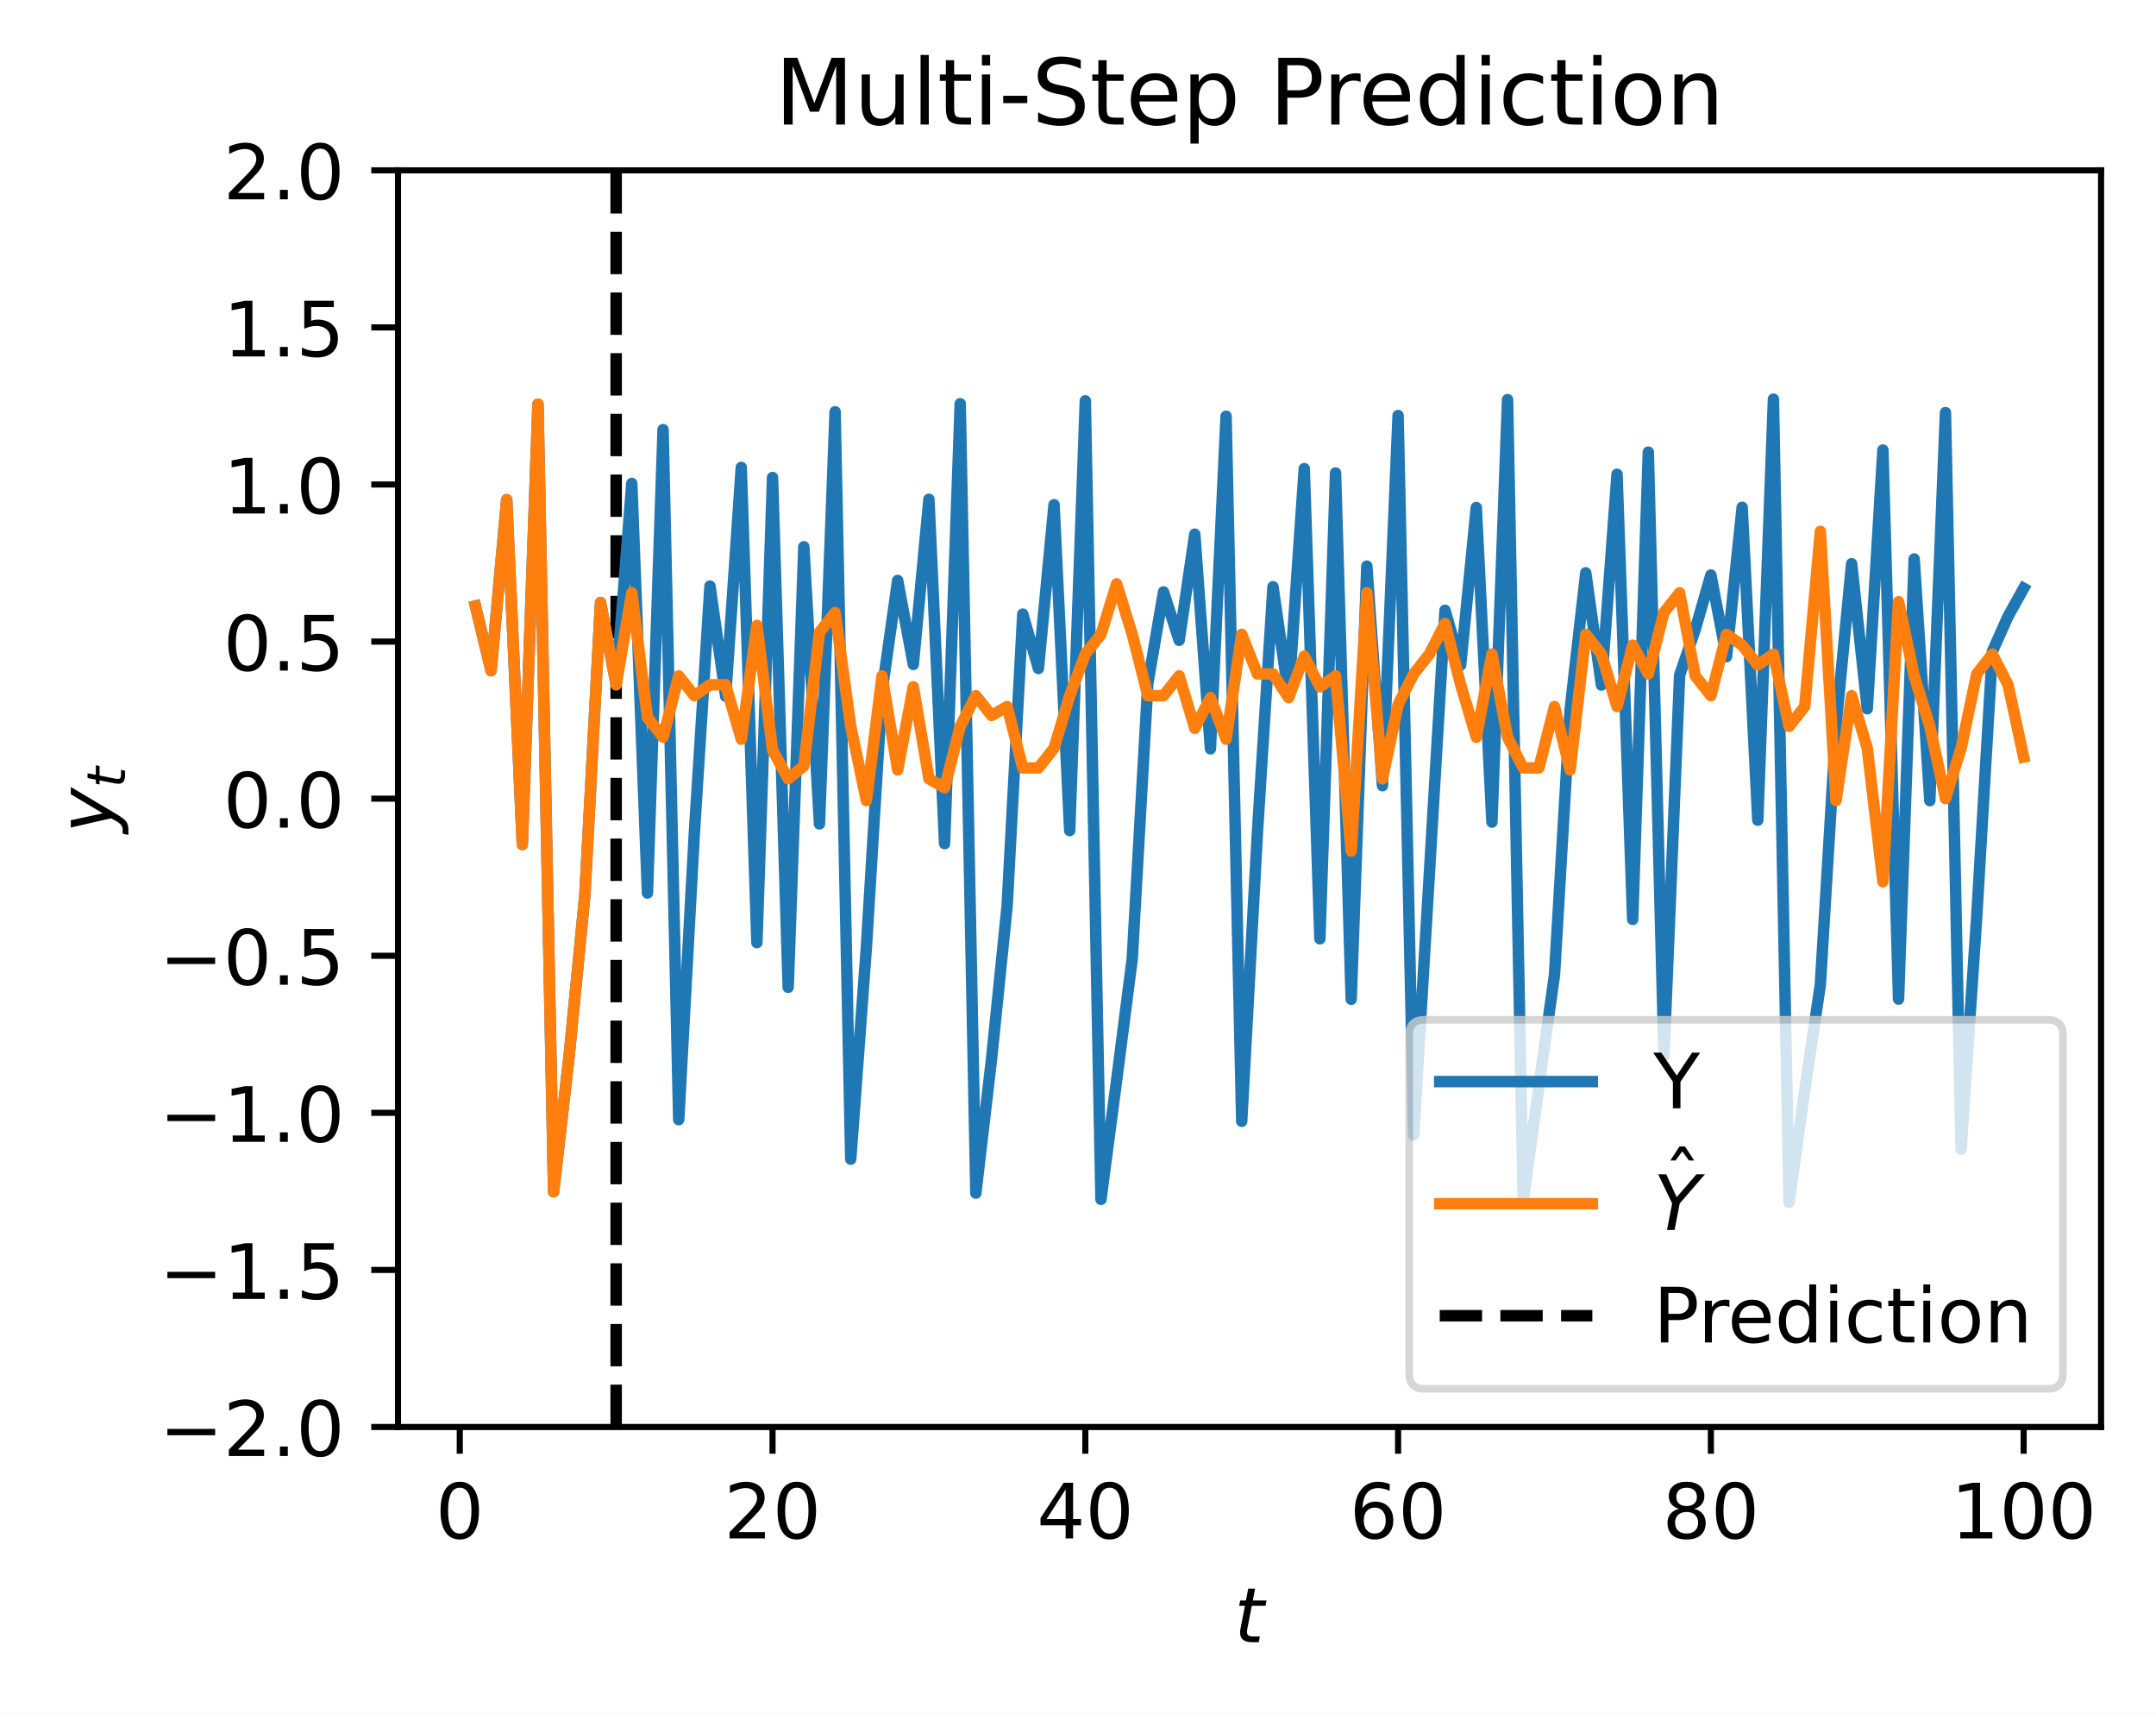
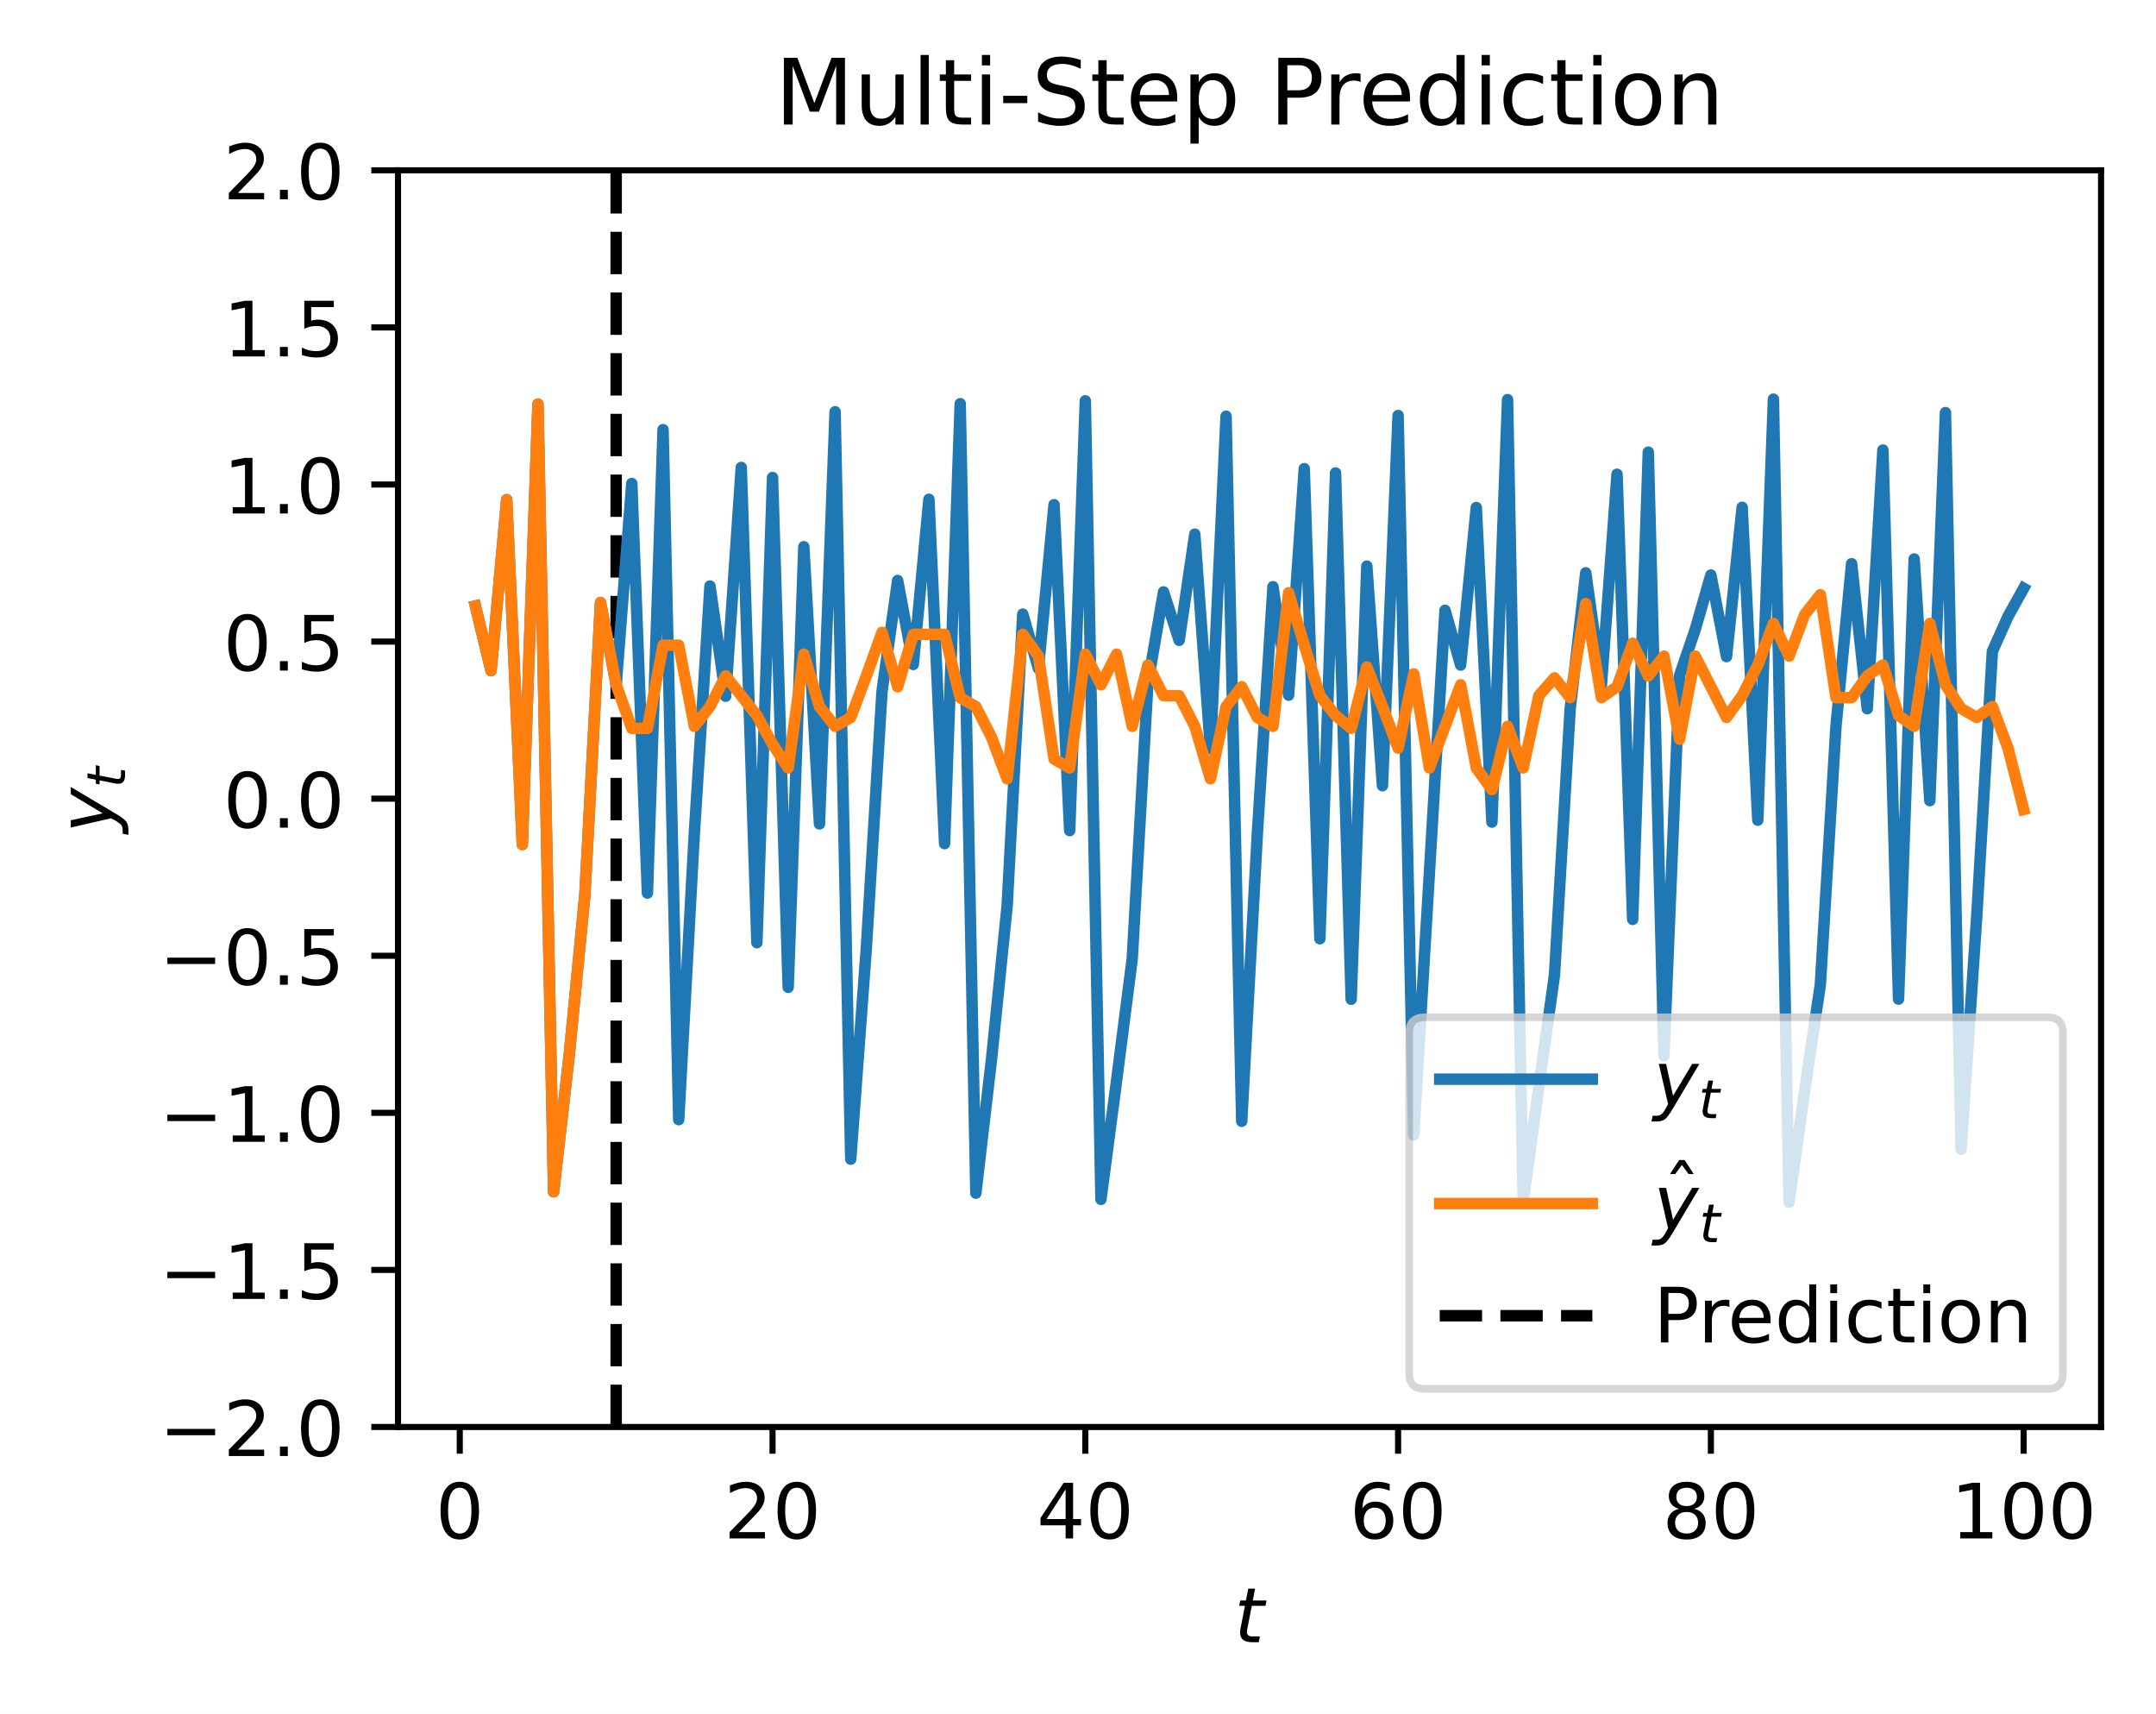
<svg xmlns="http://www.w3.org/2000/svg" xmlns:xlink="http://www.w3.org/1999/xlink" height="224.531pt" version="1.1" viewBox="0 0 282.561 224.531" width="282.561pt">
  <defs>
    <style type="text/css">
*{stroke-linecap:butt;stroke-linejoin:round;}
  </style>
  </defs>
  <g id="figure_1">
    <g id="patch_1">
      <path d="M 0 224.531  L 282.561 224.531  L 282.561 0  L 0 0  z " style="fill:#ffffff;" />
    </g>
    <g id="axes_1">
      <g id="patch_2">
        <path d="M 52.161 186.975  L 275.361 186.975  L 275.361 22.318  L 52.161 22.318  z " style="fill:#ffffff;" />
      </g>
      <g id="matplotlib.axis_1">
        <g id="xtick_1">
          <g id="line2d_1">
            <defs>
-               <path d="M 0 0  L 0 3.5  " id="mb0bfdcddae" style="stroke:#000000;stroke-width:0.8;" />
-             </defs>
-             <g>
-               <use style="stroke:#000000;stroke-width:0.8;" x="60.257" xlink:href="#mb0bfdcddae" y="186.975" />
+               <path d="M 0 0  L 0 3.5  " id="m4b3c1f7870" style="stroke:#000000;stroke-width:0.8;" />
+             </defs>
+             <g>
+               <use style="stroke:#000000;stroke-width:0.8;" x="60.257" xlink:href="#m4b3c1f7870" y="186.975" />
            </g>
          </g>
          <g id="text_1">
            <defs>
              <path d="M 31.781 66.406  Q 24.172 66.406 20.328 58.906  Q 16.5 51.422 16.5 36.375  Q 16.5 21.391 20.328 13.891  Q 24.172 6.391 31.781 6.391  Q 39.453 6.391 43.281 13.891  Q 47.125 21.391 47.125 36.375  Q 47.125 51.422 43.281 58.906  Q 39.453 66.406 31.781 66.406  z M 31.781 74.219  Q 44.047 74.219 50.516 64.516  Q 56.984 54.828 56.984 36.375  Q 56.984 17.969 50.516 8.266  Q 44.047 -1.422 31.781 -1.422  Q 19.531 -1.422 13.062 8.266  Q 6.594 17.969 6.594 36.375  Q 6.594 54.828 13.062 64.516  Q 19.531 74.219 31.781 74.219  z " id="DejaVuSans-48" />
            </defs>
            <g transform="translate(57.07556 201.5734)scale(0.1 -0.1)">
              <use xlink:href="#DejaVuSans-48" />
            </g>
          </g>
        </g>
        <g id="xtick_2">
          <g id="line2d_2">
            <g>
-               <use style="stroke:#000000;stroke-width:0.8;" x="101.249" xlink:href="#mb0bfdcddae" y="186.975" />
+               <use style="stroke:#000000;stroke-width:0.8;" x="101.249" xlink:href="#m4b3c1f7870" y="186.975" />
            </g>
          </g>
          <g id="text_2">
            <defs>
              <path d="M 19.188 8.297  L 53.609 8.297  L 53.609 0  L 7.328 0  L 7.328 8.297  Q 12.938 14.109 22.625 23.891  Q 32.328 33.688 34.812 36.531  Q 39.547 41.844 41.422 45.531  Q 43.312 49.219 43.312 52.781  Q 43.312 58.594 39.234 62.25  Q 35.156 65.922 28.609 65.922  Q 23.969 65.922 18.812 64.312  Q 13.672 62.703 7.812 59.422  L 7.812 69.391  Q 13.766 71.781 18.938 73  Q 24.125 74.219 28.422 74.219  Q 39.75 74.219 46.484 68.547  Q 53.219 62.891 53.219 53.422  Q 53.219 48.922 51.531 44.891  Q 49.859 40.875 45.406 35.406  Q 44.188 33.984 37.641 27.219  Q 31.109 20.453 19.188 8.297  z " id="DejaVuSans-50" />
            </defs>
            <g transform="translate(94.88604 201.5734)scale(0.1 -0.1)">
              <use xlink:href="#DejaVuSans-50" />
              <use x="63.623" xlink:href="#DejaVuSans-48" />
            </g>
          </g>
        </g>
        <g id="xtick_3">
          <g id="line2d_3">
            <g>
-               <use style="stroke:#000000;stroke-width:0.8;" x="142.24" xlink:href="#mb0bfdcddae" y="186.975" />
+               <use style="stroke:#000000;stroke-width:0.8;" x="142.24" xlink:href="#m4b3c1f7870" y="186.975" />
            </g>
          </g>
          <g id="text_3">
            <defs>
              <path d="M 37.797 64.312  L 12.891 25.391  L 37.797 25.391  z M 35.203 72.906  L 47.609 72.906  L 47.609 25.391  L 58.016 25.391  L 58.016 17.188  L 47.609 17.188  L 47.609 0  L 37.797 0  L 37.797 17.188  L 4.891 17.188  L 4.891 26.703  z " id="DejaVuSans-52" />
            </defs>
            <g transform="translate(135.8778 201.5734)scale(0.1 -0.1)">
              <use xlink:href="#DejaVuSans-52" />
              <use x="63.623" xlink:href="#DejaVuSans-48" />
            </g>
          </g>
        </g>
        <g id="xtick_4">
          <g id="line2d_4">
            <g>
-               <use style="stroke:#000000;stroke-width:0.8;" x="183.232" xlink:href="#mb0bfdcddae" y="186.975" />
+               <use style="stroke:#000000;stroke-width:0.8;" x="183.232" xlink:href="#m4b3c1f7870" y="186.975" />
            </g>
          </g>
          <g id="text_4">
            <defs>
              <path d="M 33.016 40.375  Q 26.375 40.375 22.484 35.828  Q 18.609 31.297 18.609 23.391  Q 18.609 15.531 22.484 10.953  Q 26.375 6.391 33.016 6.391  Q 39.656 6.391 43.531 10.953  Q 47.406 15.531 47.406 23.391  Q 47.406 31.297 43.531 35.828  Q 39.656 40.375 33.016 40.375  z M 52.594 71.297  L 52.594 62.312  Q 48.875 64.062 45.094 64.984  Q 41.312 65.922 37.594 65.922  Q 27.828 65.922 22.672 59.328  Q 17.531 52.734 16.797 39.406  Q 19.672 43.656 24.016 45.922  Q 28.375 48.188 33.594 48.188  Q 44.578 48.188 50.953 41.516  Q 57.328 34.859 57.328 23.391  Q 57.328 12.156 50.688 5.359  Q 44.047 -1.422 33.016 -1.422  Q 20.359 -1.422 13.672 8.266  Q 6.984 17.969 6.984 36.375  Q 6.984 53.656 15.188 63.938  Q 23.391 74.219 37.203 74.219  Q 40.922 74.219 44.703 73.484  Q 48.484 72.75 52.594 71.297  z " id="DejaVuSans-54" />
            </defs>
            <g transform="translate(176.8695 201.5734)scale(0.1 -0.1)">
              <use xlink:href="#DejaVuSans-54" />
              <use x="63.623" xlink:href="#DejaVuSans-48" />
            </g>
          </g>
        </g>
        <g id="xtick_5">
          <g id="line2d_5">
            <g>
-               <use style="stroke:#000000;stroke-width:0.8;" x="224.224" xlink:href="#mb0bfdcddae" y="186.975" />
+               <use style="stroke:#000000;stroke-width:0.8;" x="224.224" xlink:href="#m4b3c1f7870" y="186.975" />
            </g>
          </g>
          <g id="text_5">
            <defs>
              <path d="M 31.781 34.625  Q 24.75 34.625 20.719 30.859  Q 16.703 27.094 16.703 20.516  Q 16.703 13.922 20.719 10.156  Q 24.75 6.391 31.781 6.391  Q 38.812 6.391 42.859 10.172  Q 46.922 13.969 46.922 20.516  Q 46.922 27.094 42.891 30.859  Q 38.875 34.625 31.781 34.625  z M 21.922 38.812  Q 15.578 40.375 12.031 44.719  Q 8.5 49.078 8.5 55.328  Q 8.5 64.062 14.719 69.141  Q 20.953 74.219 31.781 74.219  Q 42.672 74.219 48.875 69.141  Q 55.078 64.062 55.078 55.328  Q 55.078 49.078 51.531 44.719  Q 48 40.375 41.703 38.812  Q 48.828 37.156 52.797 32.312  Q 56.781 27.484 56.781 20.516  Q 56.781 9.906 50.312 4.234  Q 43.844 -1.422 31.781 -1.422  Q 19.734 -1.422 13.25 4.234  Q 6.781 9.906 6.781 20.516  Q 6.781 27.484 10.781 32.312  Q 14.797 37.156 21.922 38.812  z M 18.312 54.391  Q 18.312 48.734 21.844 45.562  Q 25.391 42.391 31.781 42.391  Q 38.141 42.391 41.719 45.562  Q 45.312 48.734 45.312 54.391  Q 45.312 60.062 41.719 63.234  Q 38.141 66.406 31.781 66.406  Q 25.391 66.406 21.844 63.234  Q 18.312 60.062 18.312 54.391  z " id="DejaVuSans-56" />
            </defs>
            <g transform="translate(217.8612 201.5734)scale(0.1 -0.1)">
              <use xlink:href="#DejaVuSans-56" />
              <use x="63.623" xlink:href="#DejaVuSans-48" />
            </g>
          </g>
        </g>
        <g id="xtick_6">
          <g id="line2d_6">
            <g>
-               <use style="stroke:#000000;stroke-width:0.8;" x="265.215" xlink:href="#mb0bfdcddae" y="186.975" />
+               <use style="stroke:#000000;stroke-width:0.8;" x="265.215" xlink:href="#m4b3c1f7870" y="186.975" />
            </g>
          </g>
          <g id="text_6">
            <defs>
              <path d="M 12.406 8.297  L 28.516 8.297  L 28.516 63.922  L 10.984 60.406  L 10.984 69.391  L 28.422 72.906  L 38.281 72.906  L 38.281 8.297  L 54.391 8.297  L 54.391 0  L 12.406 0  z " id="DejaVuSans-49" />
            </defs>
            <g transform="translate(255.6717 201.5734)scale(0.1 -0.1)">
              <use xlink:href="#DejaVuSans-49" />
              <use x="63.623" xlink:href="#DejaVuSans-48" />
              <use x="127.246" xlink:href="#DejaVuSans-48" />
            </g>
          </g>
        </g>
        <g id="text_7">
          <defs>
            <path d="M 42.281 54.688  L 40.922 47.703  L 23 47.703  L 17.188 18.016  Q 16.891 16.359 16.75 15.234  Q 16.609 14.109 16.609 13.484  Q 16.609 10.359 18.484 8.938  Q 20.359 7.516 24.516 7.516  L 33.594 7.516  L 32.078 0  L 23.484 0  Q 15.484 0 11.547 3.125  Q 7.625 6.25 7.625 12.594  Q 7.625 13.719 7.766 15.062  Q 7.906 16.406 8.203 18.016  L 14.016 47.703  L 6.391 47.703  L 7.812 54.688  L 15.281 54.688  L 18.312 70.219  L 27.297 70.219  L 24.312 54.688  z " id="DejaVuSans-Oblique-116" />
          </defs>
          <g transform="translate(161.7609 215.2515)scale(0.1 -0.1)">
            <use transform="translate(0 0.78125)" xlink:href="#DejaVuSans-Oblique-116" />
          </g>
        </g>
      </g>
      <g id="matplotlib.axis_2">
        <g id="ytick_1">
          <g id="line2d_7">
            <defs>
-               <path d="M 0 0  L -3.5 0  " id="m411653b402" style="stroke:#000000;stroke-width:0.8;" />
-             </defs>
-             <g>
-               <use style="stroke:#000000;stroke-width:0.8;" x="52.161" xlink:href="#m411653b402" y="186.975" />
+               <path d="M 0 0  L -3.5 0  " id="m6a92b464ea" style="stroke:#000000;stroke-width:0.8;" />
+             </defs>
+             <g>
+               <use style="stroke:#000000;stroke-width:0.8;" x="52.161" xlink:href="#m6a92b464ea" y="186.975" />
            </g>
          </g>
          <g id="text_8">
            <defs>
              <path d="M 10.594 35.5  L 73.188 35.5  L 73.188 27.203  L 10.594 27.203  z " id="DejaVuSans-8722" />
              <path d="M 10.688 12.406  L 21 12.406  L 21 0  L 10.688 0  z " id="DejaVuSans-46" />
            </defs>
            <g transform="translate(20.87813 190.7741)scale(0.1 -0.1)">
              <use xlink:href="#DejaVuSans-8722" />
              <use x="83.789" xlink:href="#DejaVuSans-50" />
              <use x="147.412" xlink:href="#DejaVuSans-46" />
              <use x="179.199" xlink:href="#DejaVuSans-48" />
            </g>
          </g>
        </g>
        <g id="ytick_2">
          <g id="line2d_8">
            <g>
-               <use style="stroke:#000000;stroke-width:0.8;" x="52.161" xlink:href="#m411653b402" y="166.393" />
+               <use style="stroke:#000000;stroke-width:0.8;" x="52.161" xlink:href="#m6a92b464ea" y="166.393" />
            </g>
          </g>
          <g id="text_9">
            <defs>
              <path d="M 10.797 72.906  L 49.516 72.906  L 49.516 64.594  L 19.828 64.594  L 19.828 46.734  Q 21.969 47.469 24.109 47.828  Q 26.266 48.188 28.422 48.188  Q 40.625 48.188 47.75 41.5  Q 54.891 34.812 54.891 23.391  Q 54.891 11.625 47.562 5.094  Q 40.234 -1.422 26.906 -1.422  Q 22.312 -1.422 17.547 -0.641  Q 12.797 0.141 7.719 1.703  L 7.719 11.625  Q 12.109 9.234 16.797 8.062  Q 21.484 6.891 26.703 6.891  Q 35.156 6.891 40.078 11.328  Q 45.016 15.766 45.016 23.391  Q 45.016 31 40.078 35.438  Q 35.156 39.891 26.703 39.891  Q 22.75 39.891 18.812 39.016  Q 14.891 38.141 10.797 36.281  z " id="DejaVuSans-53" />
            </defs>
            <g transform="translate(20.87813 170.192)scale(0.1 -0.1)">
              <use xlink:href="#DejaVuSans-8722" />
              <use x="83.789" xlink:href="#DejaVuSans-49" />
              <use x="147.412" xlink:href="#DejaVuSans-46" />
              <use x="179.199" xlink:href="#DejaVuSans-53" />
            </g>
          </g>
        </g>
        <g id="ytick_3">
          <g id="line2d_9">
            <g>
-               <use style="stroke:#000000;stroke-width:0.8;" x="52.161" xlink:href="#m411653b402" y="145.811" />
+               <use style="stroke:#000000;stroke-width:0.8;" x="52.161" xlink:href="#m6a92b464ea" y="145.811" />
            </g>
          </g>
          <g id="text_10">
            <g transform="translate(20.87813 149.6099)scale(0.1 -0.1)">
              <use xlink:href="#DejaVuSans-8722" />
              <use x="83.789" xlink:href="#DejaVuSans-49" />
              <use x="147.412" xlink:href="#DejaVuSans-46" />
              <use x="179.199" xlink:href="#DejaVuSans-48" />
            </g>
          </g>
        </g>
        <g id="ytick_4">
          <g id="line2d_10">
            <g>
-               <use style="stroke:#000000;stroke-width:0.8;" x="52.161" xlink:href="#m411653b402" y="125.229" />
+               <use style="stroke:#000000;stroke-width:0.8;" x="52.161" xlink:href="#m6a92b464ea" y="125.229" />
            </g>
          </g>
          <g id="text_11">
            <g transform="translate(20.87813 129.0278)scale(0.1 -0.1)">
              <use xlink:href="#DejaVuSans-8722" />
              <use x="83.789" xlink:href="#DejaVuSans-48" />
              <use x="147.412" xlink:href="#DejaVuSans-46" />
              <use x="179.199" xlink:href="#DejaVuSans-53" />
            </g>
          </g>
        </g>
        <g id="ytick_5">
          <g id="line2d_11">
            <g>
-               <use style="stroke:#000000;stroke-width:0.8;" x="52.161" xlink:href="#m411653b402" y="104.647" />
+               <use style="stroke:#000000;stroke-width:0.8;" x="52.161" xlink:href="#m6a92b464ea" y="104.647" />
            </g>
          </g>
          <g id="text_12">
            <g transform="translate(29.25781 108.4457)scale(0.1 -0.1)">
              <use xlink:href="#DejaVuSans-48" />
              <use x="63.623" xlink:href="#DejaVuSans-46" />
              <use x="95.41" xlink:href="#DejaVuSans-48" />
            </g>
          </g>
        </g>
        <g id="ytick_6">
          <g id="line2d_12">
            <g>
-               <use style="stroke:#000000;stroke-width:0.8;" x="52.161" xlink:href="#m411653b402" y="84.064" />
+               <use style="stroke:#000000;stroke-width:0.8;" x="52.161" xlink:href="#m6a92b464ea" y="84.064" />
            </g>
          </g>
          <g id="text_13">
            <g transform="translate(29.25781 87.86364)scale(0.1 -0.1)">
              <use xlink:href="#DejaVuSans-48" />
              <use x="63.623" xlink:href="#DejaVuSans-46" />
              <use x="95.41" xlink:href="#DejaVuSans-53" />
            </g>
          </g>
        </g>
        <g id="ytick_7">
          <g id="line2d_13">
            <g>
-               <use style="stroke:#000000;stroke-width:0.8;" x="52.161" xlink:href="#m411653b402" y="63.482" />
+               <use style="stroke:#000000;stroke-width:0.8;" x="52.161" xlink:href="#m6a92b464ea" y="63.482" />
            </g>
          </g>
          <g id="text_14">
            <g transform="translate(29.25781 67.28154)scale(0.1 -0.1)">
              <use xlink:href="#DejaVuSans-49" />
              <use x="63.623" xlink:href="#DejaVuSans-46" />
              <use x="95.41" xlink:href="#DejaVuSans-48" />
            </g>
          </g>
        </g>
        <g id="ytick_8">
          <g id="line2d_14">
            <g>
-               <use style="stroke:#000000;stroke-width:0.8;" x="52.161" xlink:href="#m411653b402" y="42.9" />
+               <use style="stroke:#000000;stroke-width:0.8;" x="52.161" xlink:href="#m6a92b464ea" y="42.9" />
            </g>
          </g>
          <g id="text_15">
            <g transform="translate(29.25781 46.69944)scale(0.1 -0.1)">
              <use xlink:href="#DejaVuSans-49" />
              <use x="63.623" xlink:href="#DejaVuSans-46" />
              <use x="95.41" xlink:href="#DejaVuSans-53" />
            </g>
          </g>
        </g>
        <g id="ytick_9">
          <g id="line2d_15">
            <g>
-               <use style="stroke:#000000;stroke-width:0.8;" x="52.161" xlink:href="#m411653b402" y="22.318" />
+               <use style="stroke:#000000;stroke-width:0.8;" x="52.161" xlink:href="#m6a92b464ea" y="22.318" />
            </g>
          </g>
          <g id="text_16">
            <g transform="translate(29.25781 26.11734)scale(0.1 -0.1)">
              <use xlink:href="#DejaVuSans-50" />
              <use x="63.623" xlink:href="#DejaVuSans-46" />
              <use x="95.41" xlink:href="#DejaVuSans-48" />
            </g>
          </g>
        </g>
        <g id="text_17">
          <defs>
            <path d="M 24.812 -5.078  Q 18.562 -15.578 14.625 -18.188  Q 10.688 -20.797 4.594 -20.797  L -2.484 -20.797  L -0.984 -13.281  L 4.203 -13.281  Q 7.953 -13.281 10.594 -11.234  Q 13.234 -9.188 16.5 -3.219  L 19.281 2  L 7.172 54.688  L 16.703 54.688  L 25.781 12.797  L 50.875 54.688  L 60.297 54.688  z " id="DejaVuSans-Oblique-121" />
          </defs>
          <g transform="translate(14.77812 109.1465)rotate(-90)scale(0.1 -0.1)">
            <use transform="translate(0 0.3125)" xlink:href="#DejaVuSans-Oblique-121" />
            <use transform="translate(59.17969 -16.09375)scale(0.7)" xlink:href="#DejaVuSans-Oblique-116" />
          </g>
        </g>
      </g>
      <g id="LineCollection_1">
-         <path clip-path="url(#pa07f1b33d8)" d="M 80.753 186.975  L 80.753 22.318  " style="fill:none;stroke:#000000;stroke-dasharray:5.55,2.4;stroke-dashoffset:0;stroke-width:1.5;" />
+         <path clip-path="url(#pc7d1ab00e8)" d="M 80.753 186.975  L 80.753 22.318  " style="fill:none;stroke:#000000;stroke-dasharray:5.55,2.4;stroke-dashoffset:0;stroke-width:1.5;" />
      </g>
      <g id="line2d_16">
-         <path clip-path="url(#pa07f1b33d8)" d="M 62.306 79.402  L 64.356 87.881  L 66.406 65.469  L 68.455 110.654  L 70.505 52.956  L 72.554 156.155  L 74.604 138.208  L 76.653 117.243  L 78.703 78.948  L 80.753 89.723  L 82.802 63.347  L 84.852 117.014  L 86.901 56.294  L 88.951 146.706  L 91.001 109.14  L 93.05 76.787  L 95.1 91.228  L 97.149 61.248  L 99.199 123.511  L 101.249 62.566  L 103.298 129.365  L 105.348 71.638  L 107.397 107.954  L 109.447 53.952  L 111.496 151.879  L 113.546 124.148  L 115.596 90.586  L 117.645 76.057  L 119.695 87.063  L 121.744 65.42  L 123.794 110.539  L 125.844 52.895  L 127.893 156.335  L 129.943 138.824  L 131.992 118.715  L 134.042 80.467  L 136.092 87.587  L 138.141 66.126  L 140.191 108.829  L 142.24 52.521  L 144.29 157.144  L 146.339 141.578  L 148.389 125.618  L 150.439 89.519  L 152.488 77.556  L 154.538 83.904  L 156.587 69.989  L 158.637 98.111  L 160.687 54.538  L 162.736 146.918  L 164.786 109.221  L 166.835 76.875  L 168.885 91.085  L 170.934 61.406  L 172.984 123.003  L 175.034 61.971  L 177.083 130.93  L 179.133 74.174  L 181.182 102.948  L 183.232 54.439  L 185.282 148.706  L 187.331 114.443  L 189.381 79.964  L 191.43 87.141  L 193.48 66.5  L 195.53 107.719  L 197.579 52.36  L 199.629 157.385  L 201.678 142.391  L 203.728 127.755  L 205.777 92.967  L 207.827 75.054  L 209.877 89.761  L 211.926 62.14  L 213.976 120.466  L 216.025 59.241  L 218.075 138.344  L 220.125 88.48  L 222.174 82.48  L 224.224 75.343  L 226.273 86.036  L 228.323 66.471  L 230.373 107.466  L 232.422 52.3  L 234.472 157.522  L 236.521 142.864  L 238.571 129.018  L 240.62 95.149  L 242.67 73.862  L 244.72 92.865  L 246.769 58.968  L 248.819 130.912  L 250.868 73.241  L 252.918 104.906  L 254.968 54.063  L 257.017 150.582  L 259.067 120.071  L 261.116 85.354  L 263.166 80.768  L 265.215 77.087  " style="fill:none;stroke:#1f77b4;stroke-linecap:square;stroke-width:1.5;" />
+         <path clip-path="url(#pc7d1ab00e8)" d="M 62.306 79.402  L 64.356 87.881  L 66.406 65.469  L 68.455 110.654  L 70.505 52.956  L 72.554 156.155  L 74.604 138.208  L 76.653 117.243  L 78.703 78.948  L 80.753 89.723  L 82.802 63.347  L 84.852 117.014  L 86.901 56.294  L 88.951 146.706  L 91.001 109.14  L 93.05 76.787  L 95.1 91.228  L 97.149 61.248  L 99.199 123.511  L 101.249 62.566  L 103.298 129.365  L 105.348 71.638  L 107.397 107.954  L 109.447 53.952  L 111.496 151.879  L 113.546 124.148  L 115.596 90.586  L 117.645 76.057  L 119.695 87.063  L 121.744 65.42  L 123.794 110.539  L 125.844 52.895  L 127.893 156.335  L 129.943 138.824  L 131.992 118.715  L 134.042 80.467  L 136.092 87.587  L 138.141 66.126  L 140.191 108.829  L 142.24 52.521  L 144.29 157.144  L 146.339 141.578  L 148.389 125.618  L 150.439 89.519  L 152.488 77.556  L 154.538 83.904  L 156.587 69.989  L 158.637 98.111  L 160.687 54.538  L 162.736 146.918  L 164.786 109.221  L 166.835 76.875  L 168.885 91.085  L 170.934 61.406  L 172.984 123.003  L 175.034 61.971  L 177.083 130.93  L 179.133 74.174  L 181.182 102.948  L 183.232 54.439  L 185.282 148.706  L 187.331 114.443  L 189.381 79.964  L 191.43 87.141  L 193.48 66.5  L 195.53 107.719  L 197.579 52.36  L 199.629 157.385  L 201.678 142.391  L 203.728 127.755  L 205.777 92.967  L 207.827 75.054  L 209.877 89.761  L 211.926 62.14  L 213.976 120.466  L 216.025 59.241  L 218.075 138.344  L 220.125 88.48  L 222.174 82.48  L 224.224 75.343  L 226.273 86.036  L 228.323 66.471  L 230.373 107.466  L 232.422 52.3  L 234.472 157.522  L 236.521 142.864  L 238.571 129.018  L 240.62 95.149  L 242.67 73.862  L 244.72 92.865  L 246.769 58.968  L 248.819 130.912  L 250.868 73.241  L 252.918 104.906  L 254.968 54.063  L 257.017 150.582  L 259.067 120.071  L 261.116 85.354  L 263.166 80.768  L 265.215 77.087  " style="fill:none;stroke:#1f77b4;stroke-linecap:square;stroke-width:1.5;" />
      </g>
      <g id="line2d_17">
-         <path clip-path="url(#pa07f1b33d8)" d="M 62.306 79.402  L 64.356 87.881  L 66.406 65.469  L 68.455 110.654  L 70.505 52.956  L 72.554 156.155  L 74.604 138.208  L 76.653 117.243  L 78.703 78.948  L 80.753 89.723  L 82.802 77.666  L 84.852 94.005  L 86.901 96.598  L 88.951 88.559  L 91.001 91.152  L 93.05 89.726  L 95.1 89.726  L 97.149 96.857  L 99.199 81.945  L 101.249 98.284  L 103.298 102.044  L 105.348 100.359  L 107.397 82.853  L 109.447 80.26  L 111.496 95.172  L 113.546 104.897  L 115.596 88.559  L 117.645 100.877  L 119.695 89.985  L 121.744 102.044  L 123.794 103.212  L 125.844 95.172  L 127.893 91.152  L 129.943 93.746  L 131.992 92.578  L 134.042 100.618  L 136.092 100.618  L 138.141 98.025  L 140.191 91.152  L 142.24 85.706  L 144.29 83.112  L 146.339 76.499  L 148.389 83.112  L 150.439 91.152  L 152.488 91.152  L 154.538 88.559  L 156.587 95.431  L 158.637 91.411  L 160.687 96.857  L 162.736 83.112  L 164.786 88.3  L 166.835 88.3  L 168.885 91.411  L 170.934 85.965  L 172.984 89.985  L 175.034 88.559  L 177.083 111.51  L 179.133 77.666  L 181.182 102.044  L 183.232 92.319  L 185.282 88.3  L 187.331 85.706  L 189.381 81.686  L 191.43 89.726  L 193.48 96.598  L 195.53 85.706  L 197.579 96.598  L 199.629 100.618  L 201.678 100.618  L 203.728 92.578  L 205.777 100.877  L 207.827 83.112  L 209.877 85.706  L 211.926 92.578  L 213.976 84.539  L 216.025 88.3  L 218.075 80.26  L 220.125 77.666  L 222.174 88.559  L 224.224 91.152  L 226.273 83.112  L 228.323 84.539  L 230.373 87.132  L 232.422 85.706  L 234.472 95.172  L 236.521 92.578  L 238.571 69.627  L 240.62 104.897  L 242.67 91.152  L 244.72 98.025  L 246.769 115.53  L 248.819 78.834  L 250.868 88.559  L 252.918 95.172  L 254.968 104.638  L 257.017 98.025  L 259.067 88.3  L 261.116 85.706  L 263.166 89.726  L 265.215 99.192  " style="fill:none;stroke:#ff7f0e;stroke-linecap:square;stroke-width:1.5;" />
+         <path clip-path="url(#pc7d1ab00e8)" d="M 62.306 79.402  L 64.356 87.881  L 66.406 65.469  L 68.455 110.654  L 70.505 52.956  L 72.554 156.155  L 74.604 138.208  L 76.653 117.243  L 78.703 78.948  L 80.753 89.723  L 82.802 95.431  L 84.852 95.431  L 86.901 84.539  L 88.951 84.539  L 91.001 95.172  L 93.05 92.578  L 95.1 88.559  L 97.149 91.152  L 99.199 93.746  L 101.249 97.507  L 103.298 100.618  L 105.348 85.706  L 107.397 92.578  L 109.447 95.172  L 111.496 94.005  L 113.546 88.559  L 115.596 82.853  L 117.645 89.985  L 119.695 83.112  L 121.744 83.112  L 123.794 83.112  L 125.844 91.411  L 127.893 92.578  L 129.943 96.598  L 131.992 102.044  L 134.042 83.112  L 136.092 85.965  L 138.141 99.451  L 140.191 100.618  L 142.24 85.706  L 144.29 89.726  L 146.339 85.706  L 148.389 95.172  L 150.439 87.132  L 152.488 91.152  L 154.538 91.152  L 156.587 95.172  L 158.637 102.044  L 160.687 92.578  L 162.736 89.985  L 164.786 94.005  L 166.835 95.172  L 168.885 77.666  L 170.934 84.539  L 172.984 91.152  L 175.034 93.746  L 177.083 95.431  L 179.133 87.391  L 181.182 92.578  L 183.232 98.025  L 185.282 88.3  L 187.331 100.618  L 189.381 95.172  L 191.43 89.726  L 193.48 100.618  L 195.53 103.471  L 197.579 95.172  L 199.629 100.618  L 201.678 91.152  L 203.728 88.818  L 205.777 91.411  L 207.827 79.093  L 209.877 91.411  L 211.926 89.985  L 213.976 84.28  L 216.025 88.559  L 218.075 85.965  L 220.125 96.857  L 222.174 85.965  L 224.224 89.985  L 226.273 94.005  L 228.323 91.152  L 230.373 87.132  L 232.422 81.686  L 234.472 85.965  L 236.521 80.519  L 238.571 77.925  L 240.62 91.411  L 242.67 91.411  L 244.72 88.559  L 246.769 87.132  L 248.819 93.746  L 250.868 95.172  L 252.918 81.686  L 254.968 89.726  L 257.017 92.837  L 259.067 94.005  L 261.116 92.578  L 263.166 98.025  L 265.215 106.064  " style="fill:none;stroke:#ff7f0e;stroke-linecap:square;stroke-width:1.5;" />
      </g>
      <g id="patch_3">
        <path d="M 52.161 186.975  L 52.161 22.318  " style="fill:none;stroke:#000000;stroke-linecap:square;stroke-linejoin:miter;stroke-width:0.8;" />
      </g>
      <g id="patch_4">
        <path d="M 275.361 186.975  L 275.361 22.318  " style="fill:none;stroke:#000000;stroke-linecap:square;stroke-linejoin:miter;stroke-width:0.8;" />
      </g>
      <g id="patch_5">
        <path d="M 52.161 186.975  L 275.361 186.975  " style="fill:none;stroke:#000000;stroke-linecap:square;stroke-linejoin:miter;stroke-width:0.8;" />
      </g>
      <g id="patch_6">
        <path d="M 52.161 22.318  L 275.361 22.318  " style="fill:none;stroke:#000000;stroke-linecap:square;stroke-linejoin:miter;stroke-width:0.8;" />
      </g>
      <g id="text_18">
        <defs>
          <path d="M 9.812 72.906  L 24.516 72.906  L 43.109 23.297  L 61.812 72.906  L 76.516 72.906  L 76.516 0  L 66.891 0  L 66.891 64.016  L 48.094 14.016  L 38.188 14.016  L 19.391 64.016  L 19.391 0  L 9.812 0  z " id="DejaVuSans-77" />
          <path d="M 8.5 21.578  L 8.5 54.688  L 17.484 54.688  L 17.484 21.922  Q 17.484 14.156 20.5 10.266  Q 23.531 6.391 29.594 6.391  Q 36.859 6.391 41.078 11.031  Q 45.312 15.672 45.312 23.688  L 45.312 54.688  L 54.297 54.688  L 54.297 0  L 45.312 0  L 45.312 8.406  Q 42.047 3.422 37.719 1  Q 33.406 -1.422 27.688 -1.422  Q 18.266 -1.422 13.375 4.438  Q 8.5 10.297 8.5 21.578  z M 31.109 56  z " id="DejaVuSans-117" />
          <path d="M 9.422 75.984  L 18.406 75.984  L 18.406 0  L 9.422 0  z " id="DejaVuSans-108" />
          <path d="M 18.312 70.219  L 18.312 54.688  L 36.812 54.688  L 36.812 47.703  L 18.312 47.703  L 18.312 18.016  Q 18.312 11.328 20.141 9.422  Q 21.969 7.516 27.594 7.516  L 36.812 7.516  L 36.812 0  L 27.594 0  Q 17.188 0 13.234 3.875  Q 9.281 7.766 9.281 18.016  L 9.281 47.703  L 2.688 47.703  L 2.688 54.688  L 9.281 54.688  L 9.281 70.219  z " id="DejaVuSans-116" />
          <path d="M 9.422 54.688  L 18.406 54.688  L 18.406 0  L 9.422 0  z M 9.422 75.984  L 18.406 75.984  L 18.406 64.594  L 9.422 64.594  z " id="DejaVuSans-105" />
          <path d="M 4.891 31.391  L 31.203 31.391  L 31.203 23.391  L 4.891 23.391  z " id="DejaVuSans-45" />
          <path d="M 53.516 70.516  L 53.516 60.891  Q 47.906 63.578 42.922 64.891  Q 37.938 66.219 33.297 66.219  Q 25.25 66.219 20.875 63.094  Q 16.5 59.969 16.5 54.203  Q 16.5 49.359 19.406 46.891  Q 22.312 44.438 30.422 42.922  L 36.375 41.703  Q 47.406 39.594 52.656 34.297  Q 57.906 29 57.906 20.125  Q 57.906 9.516 50.797 4.047  Q 43.703 -1.422 29.984 -1.422  Q 24.812 -1.422 18.969 -0.25  Q 13.141 0.922 6.891 3.219  L 6.891 13.375  Q 12.891 10.016 18.656 8.297  Q 24.422 6.594 29.984 6.594  Q 38.422 6.594 43.016 9.906  Q 47.609 13.234 47.609 19.391  Q 47.609 24.75 44.312 27.781  Q 41.016 30.812 33.5 32.328  L 27.484 33.5  Q 16.453 35.688 11.516 40.375  Q 6.594 45.062 6.594 53.422  Q 6.594 63.094 13.406 68.656  Q 20.219 74.219 32.172 74.219  Q 37.312 74.219 42.625 73.281  Q 47.953 72.359 53.516 70.516  z " id="DejaVuSans-83" />
          <path d="M 56.203 29.594  L 56.203 25.203  L 14.891 25.203  Q 15.484 15.922 20.484 11.062  Q 25.484 6.203 34.422 6.203  Q 39.594 6.203 44.453 7.469  Q 49.312 8.734 54.109 11.281  L 54.109 2.781  Q 49.266 0.734 44.188 -0.344  Q 39.109 -1.422 33.891 -1.422  Q 20.797 -1.422 13.156 6.188  Q 5.516 13.812 5.516 26.812  Q 5.516 40.234 12.766 48.109  Q 20.016 56 32.328 56  Q 43.359 56 49.781 48.891  Q 56.203 41.797 56.203 29.594  z M 47.219 32.234  Q 47.125 39.594 43.094 43.984  Q 39.062 48.391 32.422 48.391  Q 24.906 48.391 20.391 44.141  Q 15.875 39.891 15.188 32.172  z " id="DejaVuSans-101" />
          <path d="M 18.109 8.203  L 18.109 -20.797  L 9.078 -20.797  L 9.078 54.688  L 18.109 54.688  L 18.109 46.391  Q 20.953 51.266 25.266 53.625  Q 29.594 56 35.594 56  Q 45.562 56 51.781 48.094  Q 58.016 40.188 58.016 27.297  Q 58.016 14.406 51.781 6.484  Q 45.562 -1.422 35.594 -1.422  Q 29.594 -1.422 25.266 0.953  Q 20.953 3.328 18.109 8.203  z M 48.688 27.297  Q 48.688 37.203 44.609 42.844  Q 40.531 48.484 33.406 48.484  Q 26.266 48.484 22.188 42.844  Q 18.109 37.203 18.109 27.297  Q 18.109 17.391 22.188 11.75  Q 26.266 6.109 33.406 6.109  Q 40.531 6.109 44.609 11.75  Q 48.688 17.391 48.688 27.297  z " id="DejaVuSans-112" />
          <path id="DejaVuSans-32" />
          <path d="M 19.672 64.797  L 19.672 37.406  L 32.078 37.406  Q 38.969 37.406 42.719 40.969  Q 46.484 44.531 46.484 51.125  Q 46.484 57.672 42.719 61.234  Q 38.969 64.797 32.078 64.797  z M 9.812 72.906  L 32.078 72.906  Q 44.344 72.906 50.609 67.359  Q 56.891 61.812 56.891 51.125  Q 56.891 40.328 50.609 34.812  Q 44.344 29.297 32.078 29.297  L 19.672 29.297  L 19.672 0  L 9.812 0  z " id="DejaVuSans-80" />
          <path d="M 41.109 46.297  Q 39.594 47.172 37.812 47.578  Q 36.031 48 33.891 48  Q 26.266 48 22.188 43.047  Q 18.109 38.094 18.109 28.812  L 18.109 0  L 9.078 0  L 9.078 54.688  L 18.109 54.688  L 18.109 46.188  Q 20.953 51.172 25.484 53.578  Q 30.031 56 36.531 56  Q 37.453 56 38.578 55.875  Q 39.703 55.766 41.062 55.516  z " id="DejaVuSans-114" />
          <path d="M 45.406 46.391  L 45.406 75.984  L 54.391 75.984  L 54.391 0  L 45.406 0  L 45.406 8.203  Q 42.578 3.328 38.25 0.953  Q 33.938 -1.422 27.875 -1.422  Q 17.969 -1.422 11.734 6.484  Q 5.516 14.406 5.516 27.297  Q 5.516 40.188 11.734 48.094  Q 17.969 56 27.875 56  Q 33.938 56 38.25 53.625  Q 42.578 51.266 45.406 46.391  z M 14.797 27.297  Q 14.797 17.391 18.875 11.75  Q 22.953 6.109 30.078 6.109  Q 37.203 6.109 41.297 11.75  Q 45.406 17.391 45.406 27.297  Q 45.406 37.203 41.297 42.844  Q 37.203 48.484 30.078 48.484  Q 22.953 48.484 18.875 42.844  Q 14.797 37.203 14.797 27.297  z " id="DejaVuSans-100" />
          <path d="M 48.781 52.594  L 48.781 44.188  Q 44.969 46.297 41.141 47.344  Q 37.312 48.391 33.406 48.391  Q 24.656 48.391 19.812 42.844  Q 14.984 37.312 14.984 27.297  Q 14.984 17.281 19.812 11.734  Q 24.656 6.203 33.406 6.203  Q 37.312 6.203 41.141 7.25  Q 44.969 8.297 48.781 10.406  L 48.781 2.094  Q 45.016 0.344 40.984 -0.531  Q 36.969 -1.422 32.422 -1.422  Q 20.062 -1.422 12.781 6.344  Q 5.516 14.109 5.516 27.297  Q 5.516 40.672 12.859 48.328  Q 20.219 56 33.016 56  Q 37.156 56 41.109 55.141  Q 45.062 54.297 48.781 52.594  z " id="DejaVuSans-99" />
          <path d="M 30.609 48.391  Q 23.391 48.391 19.188 42.75  Q 14.984 37.109 14.984 27.297  Q 14.984 17.484 19.156 11.844  Q 23.344 6.203 30.609 6.203  Q 37.797 6.203 41.984 11.859  Q 46.188 17.531 46.188 27.297  Q 46.188 37.016 41.984 42.703  Q 37.797 48.391 30.609 48.391  z M 30.609 56  Q 42.328 56 49.016 48.375  Q 55.719 40.766 55.719 27.297  Q 55.719 13.875 49.016 6.219  Q 42.328 -1.422 30.609 -1.422  Q 18.844 -1.422 12.172 6.219  Q 5.516 13.875 5.516 27.297  Q 5.516 40.766 12.172 48.375  Q 18.844 56 30.609 56  z " id="DejaVuSans-111" />
          <path d="M 54.891 33.016  L 54.891 0  L 45.906 0  L 45.906 32.719  Q 45.906 40.484 42.875 44.328  Q 39.844 48.188 33.797 48.188  Q 26.516 48.188 22.312 43.547  Q 18.109 38.922 18.109 30.906  L 18.109 0  L 9.078 0  L 9.078 54.688  L 18.109 54.688  L 18.109 46.188  Q 21.344 51.125 25.703 53.562  Q 30.078 56 35.797 56  Q 45.219 56 50.047 50.172  Q 54.891 44.344 54.891 33.016  z " id="DejaVuSans-110" />
        </defs>
        <g transform="translate(101.5578 16.31812)scale(0.12 -0.12)">
          <use xlink:href="#DejaVuSans-77" />
          <use x="86.279" xlink:href="#DejaVuSans-117" />
          <use x="149.658" xlink:href="#DejaVuSans-108" />
          <use x="177.441" xlink:href="#DejaVuSans-116" />
          <use x="216.65" xlink:href="#DejaVuSans-105" />
          <use x="244.434" xlink:href="#DejaVuSans-45" />
          <use x="280.518" xlink:href="#DejaVuSans-83" />
          <use x="343.994" xlink:href="#DejaVuSans-116" />
          <use x="383.203" xlink:href="#DejaVuSans-101" />
          <use x="444.727" xlink:href="#DejaVuSans-112" />
          <use x="508.203" xlink:href="#DejaVuSans-32" />
          <use x="539.99" xlink:href="#DejaVuSans-80" />
          <use x="598.543" xlink:href="#DejaVuSans-114" />
          <use x="637.406" xlink:href="#DejaVuSans-101" />
          <use x="698.93" xlink:href="#DejaVuSans-100" />
          <use x="762.406" xlink:href="#DejaVuSans-105" />
          <use x="790.189" xlink:href="#DejaVuSans-99" />
          <use x="845.17" xlink:href="#DejaVuSans-116" />
          <use x="884.379" xlink:href="#DejaVuSans-105" />
          <use x="912.162" xlink:href="#DejaVuSans-111" />
          <use x="973.344" xlink:href="#DejaVuSans-110" />
        </g>
      </g>
      <g id="legend_1">
        <g id="patch_7">
-           <path d="M 186.688 181.975  L 268.361 181.975  Q 270.361 181.975 270.361 179.975  L 270.361 135.619  Q 270.361 133.619 268.361 133.619  L 186.688 133.619  Q 184.688 133.619 184.688 135.619  L 184.688 179.975  Q 184.688 181.975 186.688 181.975  z " style="fill:#ffffff;opacity:0.8;stroke:#cccccc;stroke-linejoin:miter;" />
+           <path d="M 186.688 181.975  L 268.361 181.975  Q 270.361 181.975 270.361 179.975  L 270.361 135.298  Q 270.361 133.298 268.361 133.298  L 186.688 133.298  Q 184.688 133.298 184.688 135.298  L 184.688 179.975  Q 184.688 181.975 186.688 181.975  z " style="fill:#ffffff;opacity:0.8;stroke:#cccccc;stroke-linejoin:miter;" />
        </g>
        <g id="line2d_18">
-           <path d="M 188.688 141.717  L 208.688 141.717  " style="fill:none;stroke:#1f77b4;stroke-linecap:square;stroke-width:1.5;" />
+           <path d="M 188.688 141.397  L 208.688 141.397  " style="fill:none;stroke:#1f77b4;stroke-linecap:square;stroke-width:1.5;" />
        </g>
        <g id="line2d_19" />
        <g id="text_19">
-           <defs>
-             <path d="M -0.203 72.906  L 10.406 72.906  L 30.609 42.922  L 50.688 72.906  L 61.281 72.906  L 35.5 34.719  L 35.5 0  L 25.594 0  L 25.594 34.719  z " id="DejaVuSans-89" />
-           </defs>
-           <g transform="translate(216.6875 145.2171)scale(0.1 -0.1)">
-             <use xlink:href="#DejaVuSans-89" />
+           <g transform="translate(216.6875 144.8968)scale(0.1 -0.1)">
+             <use transform="translate(0 0.3125)" xlink:href="#DejaVuSans-Oblique-121" />
+             <use transform="translate(59.17969 -16.09375)scale(0.7)" xlink:href="#DejaVuSans-Oblique-116" />
          </g>
        </g>
        <g id="line2d_20">
-           <path d="M 188.688 157.717  L 208.688 157.717  " style="fill:none;stroke:#ff7f0e;stroke-linecap:square;stroke-width:1.5;" />
+           <path d="M 188.688 157.697  L 208.688 157.697  " style="fill:none;stroke:#ff7f0e;stroke-linecap:square;stroke-width:1.5;" />
        </g>
        <g id="line2d_21" />
        <g id="text_20">
          <defs>
            <path d="M -28.609 79.984  L -21.391 79.984  L -9.422 61.625  L -16.219 61.625  L -25 73.578  L -33.797 61.625  L -40.578 61.625  z M -25 56  z " id="DejaVuSans-770" />
-             <path d="M 6.297 72.906  L 16.891 72.906  L 30.516 42.922  L 56.5 72.906  L 67.578 72.906  L 34.516 34.719  L 27.781 0  L 17.922 0  L 24.609 34.719  z " id="DejaVuSans-Oblique-89" />
          </defs>
-           <g transform="translate(216.6875 161.2171)scale(0.1 -0.1)">
-             <use transform="translate(62.84912 30.01562)" xlink:href="#DejaVuSans-770" />
-             <use transform="translate(0 0.609375)" xlink:href="#DejaVuSans-Oblique-89" />
+           <g transform="translate(216.6875 161.1968)scale(0.1 -0.1)">
+             <use transform="translate(62.37305 12.01562)" xlink:href="#DejaVuSans-770" />
+             <use transform="translate(0 0.828125)" xlink:href="#DejaVuSans-Oblique-121" />
+             <use transform="translate(60.13672 -15.57812)scale(0.7)" xlink:href="#DejaVuSans-Oblique-116" />
          </g>
        </g>
        <g id="line2d_22">
          <path d="M 188.688 172.395  L 208.688 172.395  " style="fill:none;stroke:#000000;stroke-dasharray:5.55,2.4;stroke-dashoffset:0;stroke-width:1.5;" />
        </g>
        <g id="text_21">
          <g transform="translate(216.6875 175.8952)scale(0.1 -0.1)">
            <use xlink:href="#DejaVuSans-80" />
            <use x="58.553" xlink:href="#DejaVuSans-114" />
            <use x="97.416" xlink:href="#DejaVuSans-101" />
            <use x="158.939" xlink:href="#DejaVuSans-100" />
            <use x="222.416" xlink:href="#DejaVuSans-105" />
            <use x="250.199" xlink:href="#DejaVuSans-99" />
            <use x="305.18" xlink:href="#DejaVuSans-116" />
            <use x="344.389" xlink:href="#DejaVuSans-105" />
            <use x="372.172" xlink:href="#DejaVuSans-111" />
            <use x="433.354" xlink:href="#DejaVuSans-110" />
          </g>
        </g>
      </g>
    </g>
  </g>
  <defs>
-     <clipPath id="pa07f1b33d8">
+     <clipPath id="pc7d1ab00e8">
      <rect height="164.657" width="223.2" x="52.161" y="22.318" />
    </clipPath>
  </defs>
</svg>
